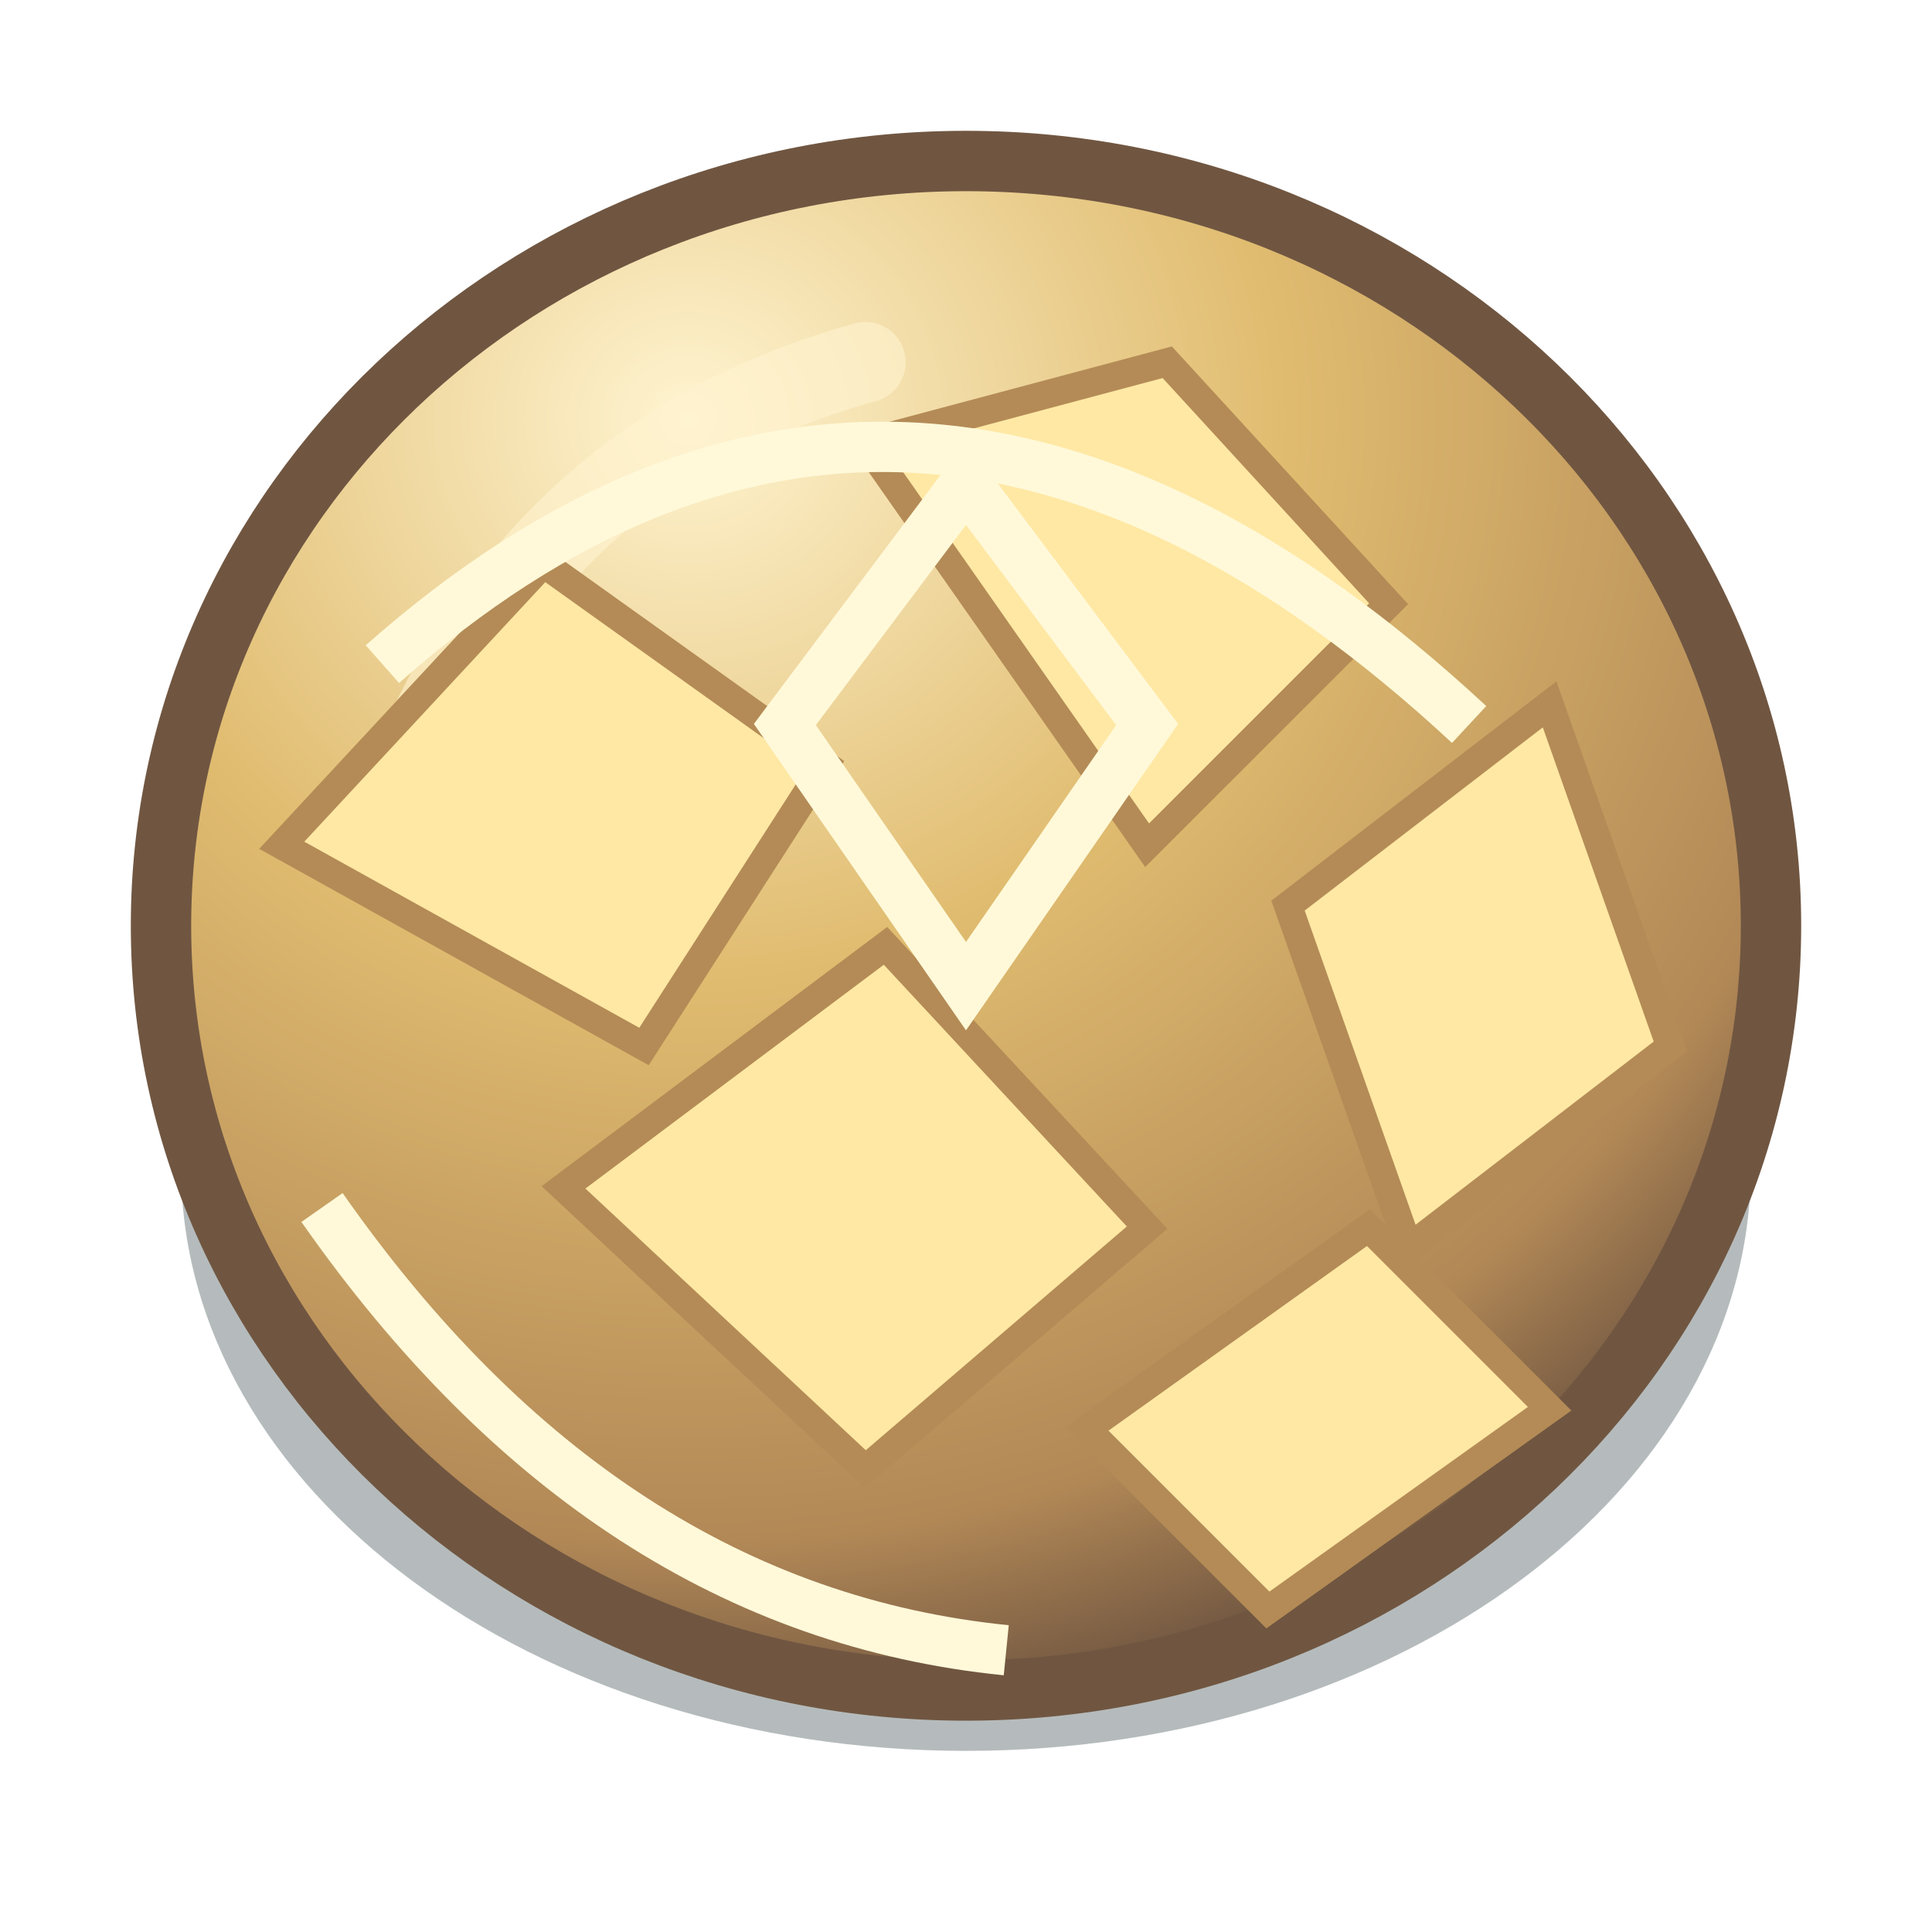
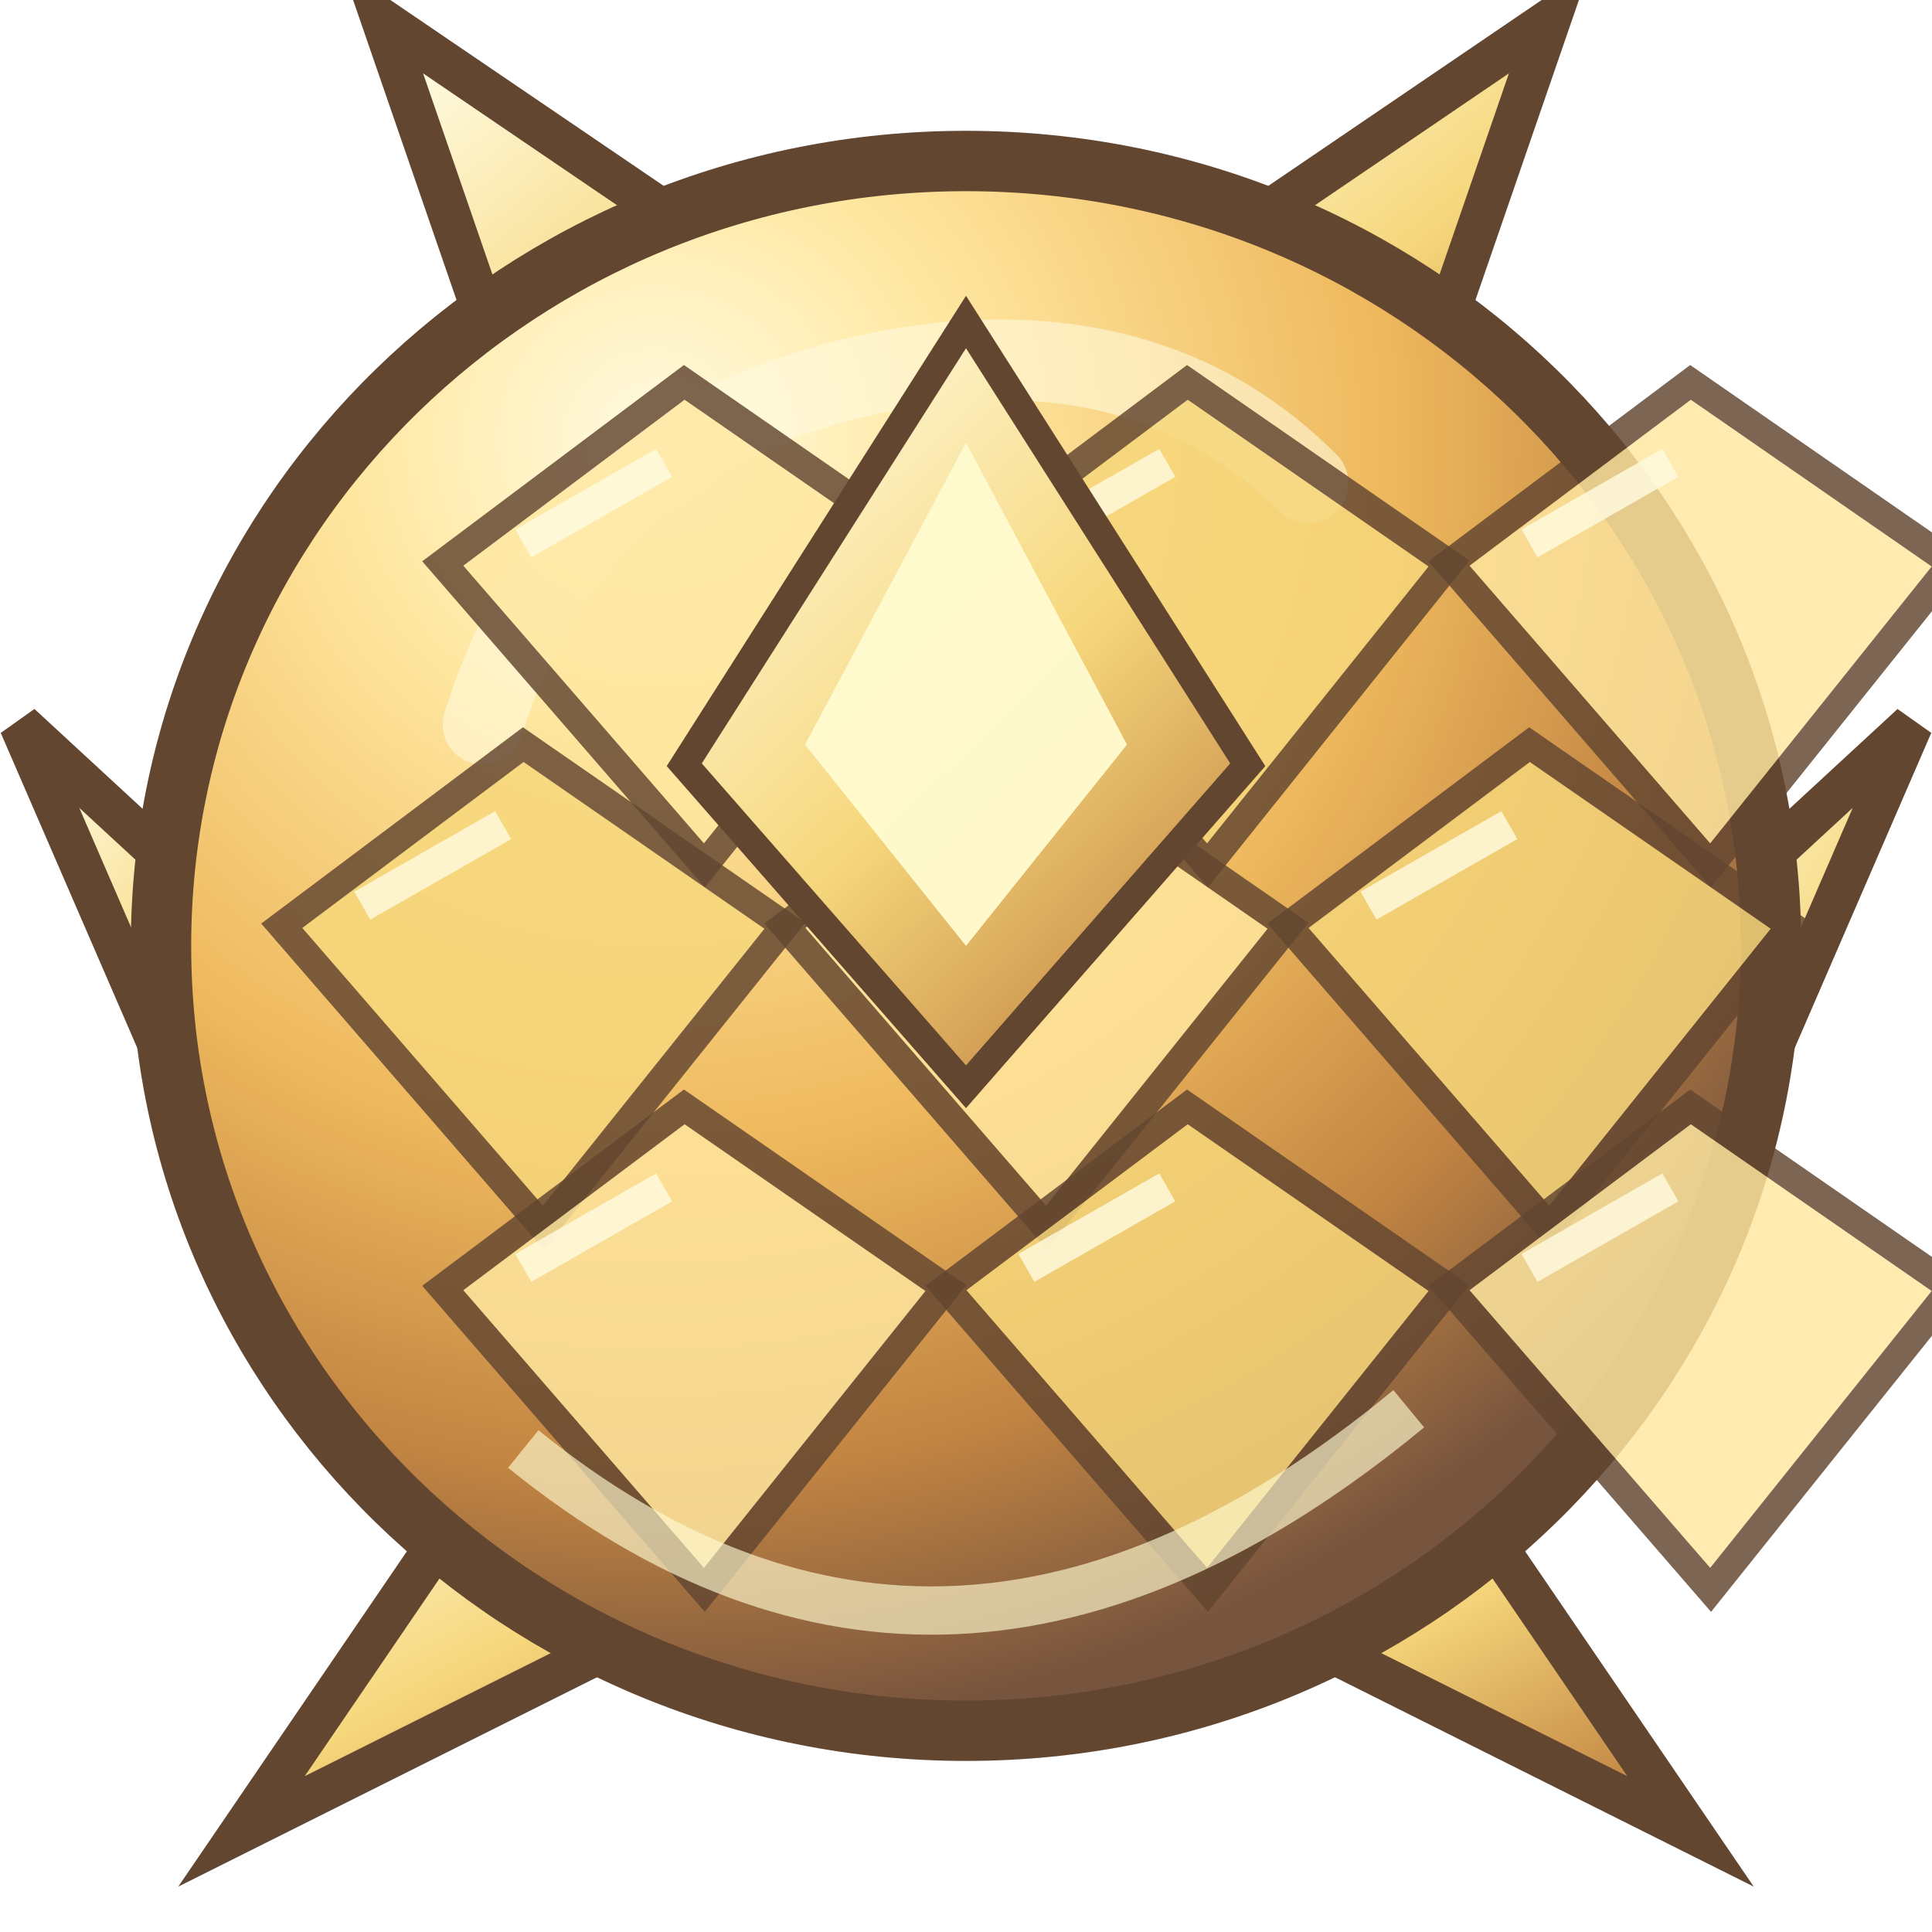
- <svg xmlns="http://www.w3.org/2000/svg" width="128" height="128" viewBox="0 0 96 96">
+ <svg xmlns="http://www.w3.org/2000/svg" width="160" height="160" viewBox="0 0 96 96">
  <defs>
-     <radialGradient id="scale" cx=".33" cy=".17" r=".86">
-       <stop stop-color="#fff4d0" />
-       <stop offset=".42" stop-color="#e0bc70" />
-       <stop offset=".85" stop-color="#b28856" />
-       <stop offset="1" stop-color="#705641" />
+     <radialGradient id="body" cx=".31" cy=".18" r=".82">
+       <stop stop-color="#fffbe1" />
+       <stop offset=".23" stop-color="#ffe7a0" />
+       <stop offset=".55" stop-color="#eeb85d" />
+       <stop offset=".8" stop-color="#c18442" />
+       <stop offset="1" stop-color="#77543e" />
    </radialGradient>
+     <linearGradient id="plate" x1=".18" y1="0" x2=".85" y2=".95">
+       <stop stop-color="#fffbe1" />
+       <stop offset=".54" stop-color="#f6d77c" />
+       <stop offset="1" stop-color="#c18442" />
+     </linearGradient>
  </defs>
-   <ellipse cx="48" cy="58" rx="39" ry="29" fill="#162a2b" opacity=".32" />
-   <ellipse cx="48" cy="46" rx="40" ry="38" fill="url(#scale)" stroke="#705641" stroke-width="3" />
-   <path d="M19 42Q25 23 43 18" stroke="#fff4d0" stroke-width="4" opacity=".6" fill="none" stroke-linecap="round" />
-   <g fill="#ffe8a4" stroke="#b48b56" stroke-width="1.4">
-     <path d="M14 42L27 28L41 38L32 52Z" />
-     <path d="M43 22L58 18L69 30L57 42Z" />
-     <path d="M64 45L77 35L83 52L70 62Z" />
-     <path d="M28 59L44 47L57 61L43 73Z" />
-     <path d="M54 71L68 61L77 70L63 80Z" />
+   <g fill="url(#plate)" stroke="#634630" stroke-width="2.1">
+     <path d="M29 30L19 1L44 18Z" />
+     <path d="M67 30L77 1L52 18Z" />
+     <path d="M14 48L1 36L14 66Z" />
+     <path d="M82 48L95 36L82 66Z" />
+     <path d="M27 69L12 91L42 76Z" />
+     <path d="M69 69L84 91L54 76Z" />
  </g>
-   <g fill="none" stroke="#fff9d9" stroke-width="2.5">
-     <path d="M19 33Q45 10 73 36" />
-     <path d="M16 60Q30 80 50 82" />
-     <path d="M39 36L48 24L57 36L48 49Z" />
+   <ellipse cx="48" cy="47" rx="40" ry="39" fill="url(#body)" stroke="#634630" stroke-width="3" />
+   <path d="M24 36Q29 20 47 18Q58 17 65 24" stroke="#fffbe1" stroke-width="4" opacity=".57" stroke-linecap="round" fill="none" />
+   <g>
+     <path d="M22 28l12-9 13 9-12 15Z" fill="#ffe7a0" stroke="#634630" stroke-width="1.4" opacity=".83" />
+     <path d="M26 27l7-4" fill="none" stroke="#fffbe1" stroke-width="1.6" opacity=".8" />
+     <path d="M47 28l12-9 13 9-12 15Z" fill="#f6d77c" stroke="#634630" stroke-width="1.4" opacity=".83" />
+     <path d="M51 27l7-4" fill="none" stroke="#fffbe1" stroke-width="1.6" opacity=".8" />
+     <path d="M72 28l12-9 13 9-12 15Z" fill="#ffe7a0" stroke="#634630" stroke-width="1.4" opacity=".83" />
+     <path d="M76 27l7-4" fill="none" stroke="#fffbe1" stroke-width="1.6" opacity=".8" />
+     <path d="M14 46l12-9 13 9-12 15Z" fill="#f6d77c" stroke="#634630" stroke-width="1.4" opacity=".83" />
+     <path d="M18 45l7-4" fill="none" stroke="#fffbe1" stroke-width="1.6" opacity=".8" />
+     <path d="M39 46l12-9 13 9-12 15Z" fill="#ffe7a0" stroke="#634630" stroke-width="1.4" opacity=".83" />
+     <path d="M43 45l7-4" fill="none" stroke="#fffbe1" stroke-width="1.6" opacity=".8" />
+     <path d="M64 46l12-9 13 9-12 15Z" fill="#f6d77c" stroke="#634630" stroke-width="1.4" opacity=".83" />
+     <path d="M68 45l7-4" fill="none" stroke="#fffbe1" stroke-width="1.6" opacity=".8" />
+     <path d="M22 64l12-9 13 9-12 15Z" fill="#ffe7a0" stroke="#634630" stroke-width="1.4" opacity=".83" />
+     <path d="M26 63l7-4" fill="none" stroke="#fffbe1" stroke-width="1.6" opacity=".8" />
+     <path d="M47 64l12-9 13 9-12 15Z" fill="#f6d77c" stroke="#634630" stroke-width="1.4" opacity=".83" />
+     <path d="M51 63l7-4" fill="none" stroke="#fffbe1" stroke-width="1.6" opacity=".8" />
+     <path d="M72 64l12-9 13 9-12 15Z" fill="#ffe7a0" stroke="#634630" stroke-width="1.4" opacity=".83" />
+     <path d="M76 63l7-4" fill="none" stroke="#fffbe1" stroke-width="1.6" opacity=".8" />
  </g>
+   <path d="M48 16L34 38L48 54L62 38Z" fill="url(#plate)" stroke="#634630" stroke-width="1.4" />
+   <path d="M48 22L40 37L48 47L56 37Z" fill="#fffbd0" opacity=".95" />
+   <path d="M26 72Q47 89 70 70" fill="none" stroke="#fffbd0" stroke-width="2.4" opacity=".65" />
</svg>
